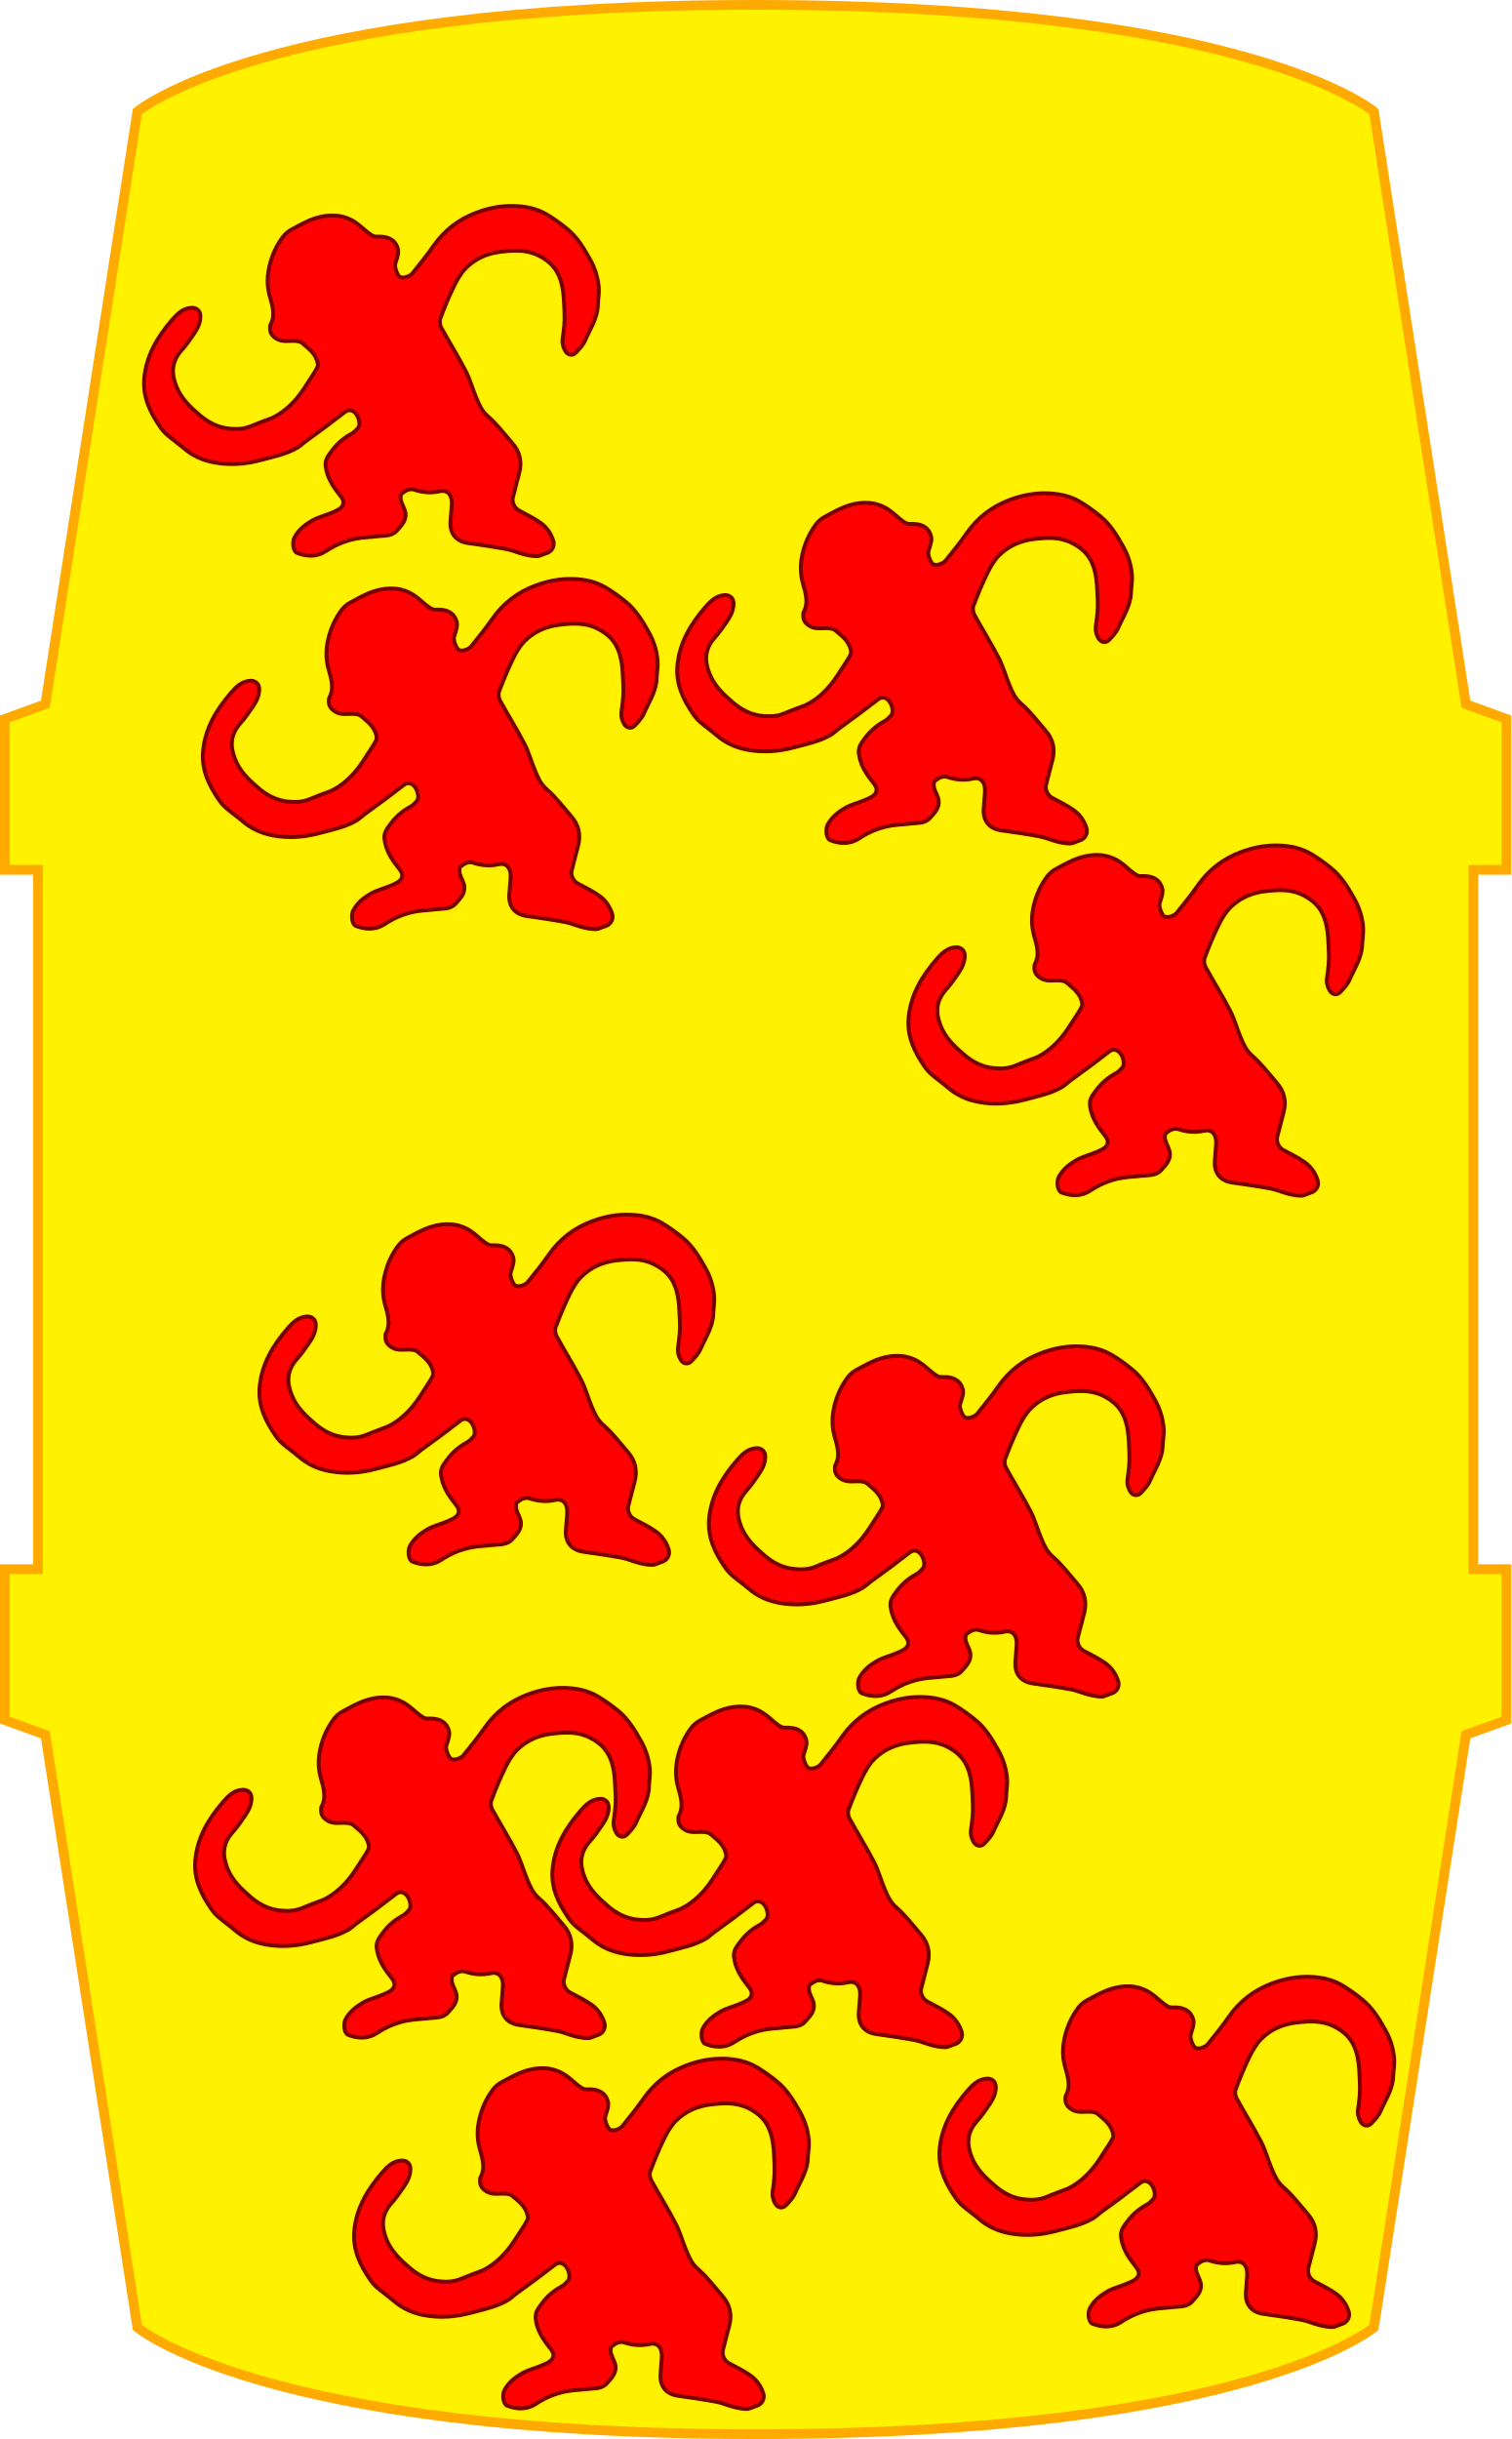
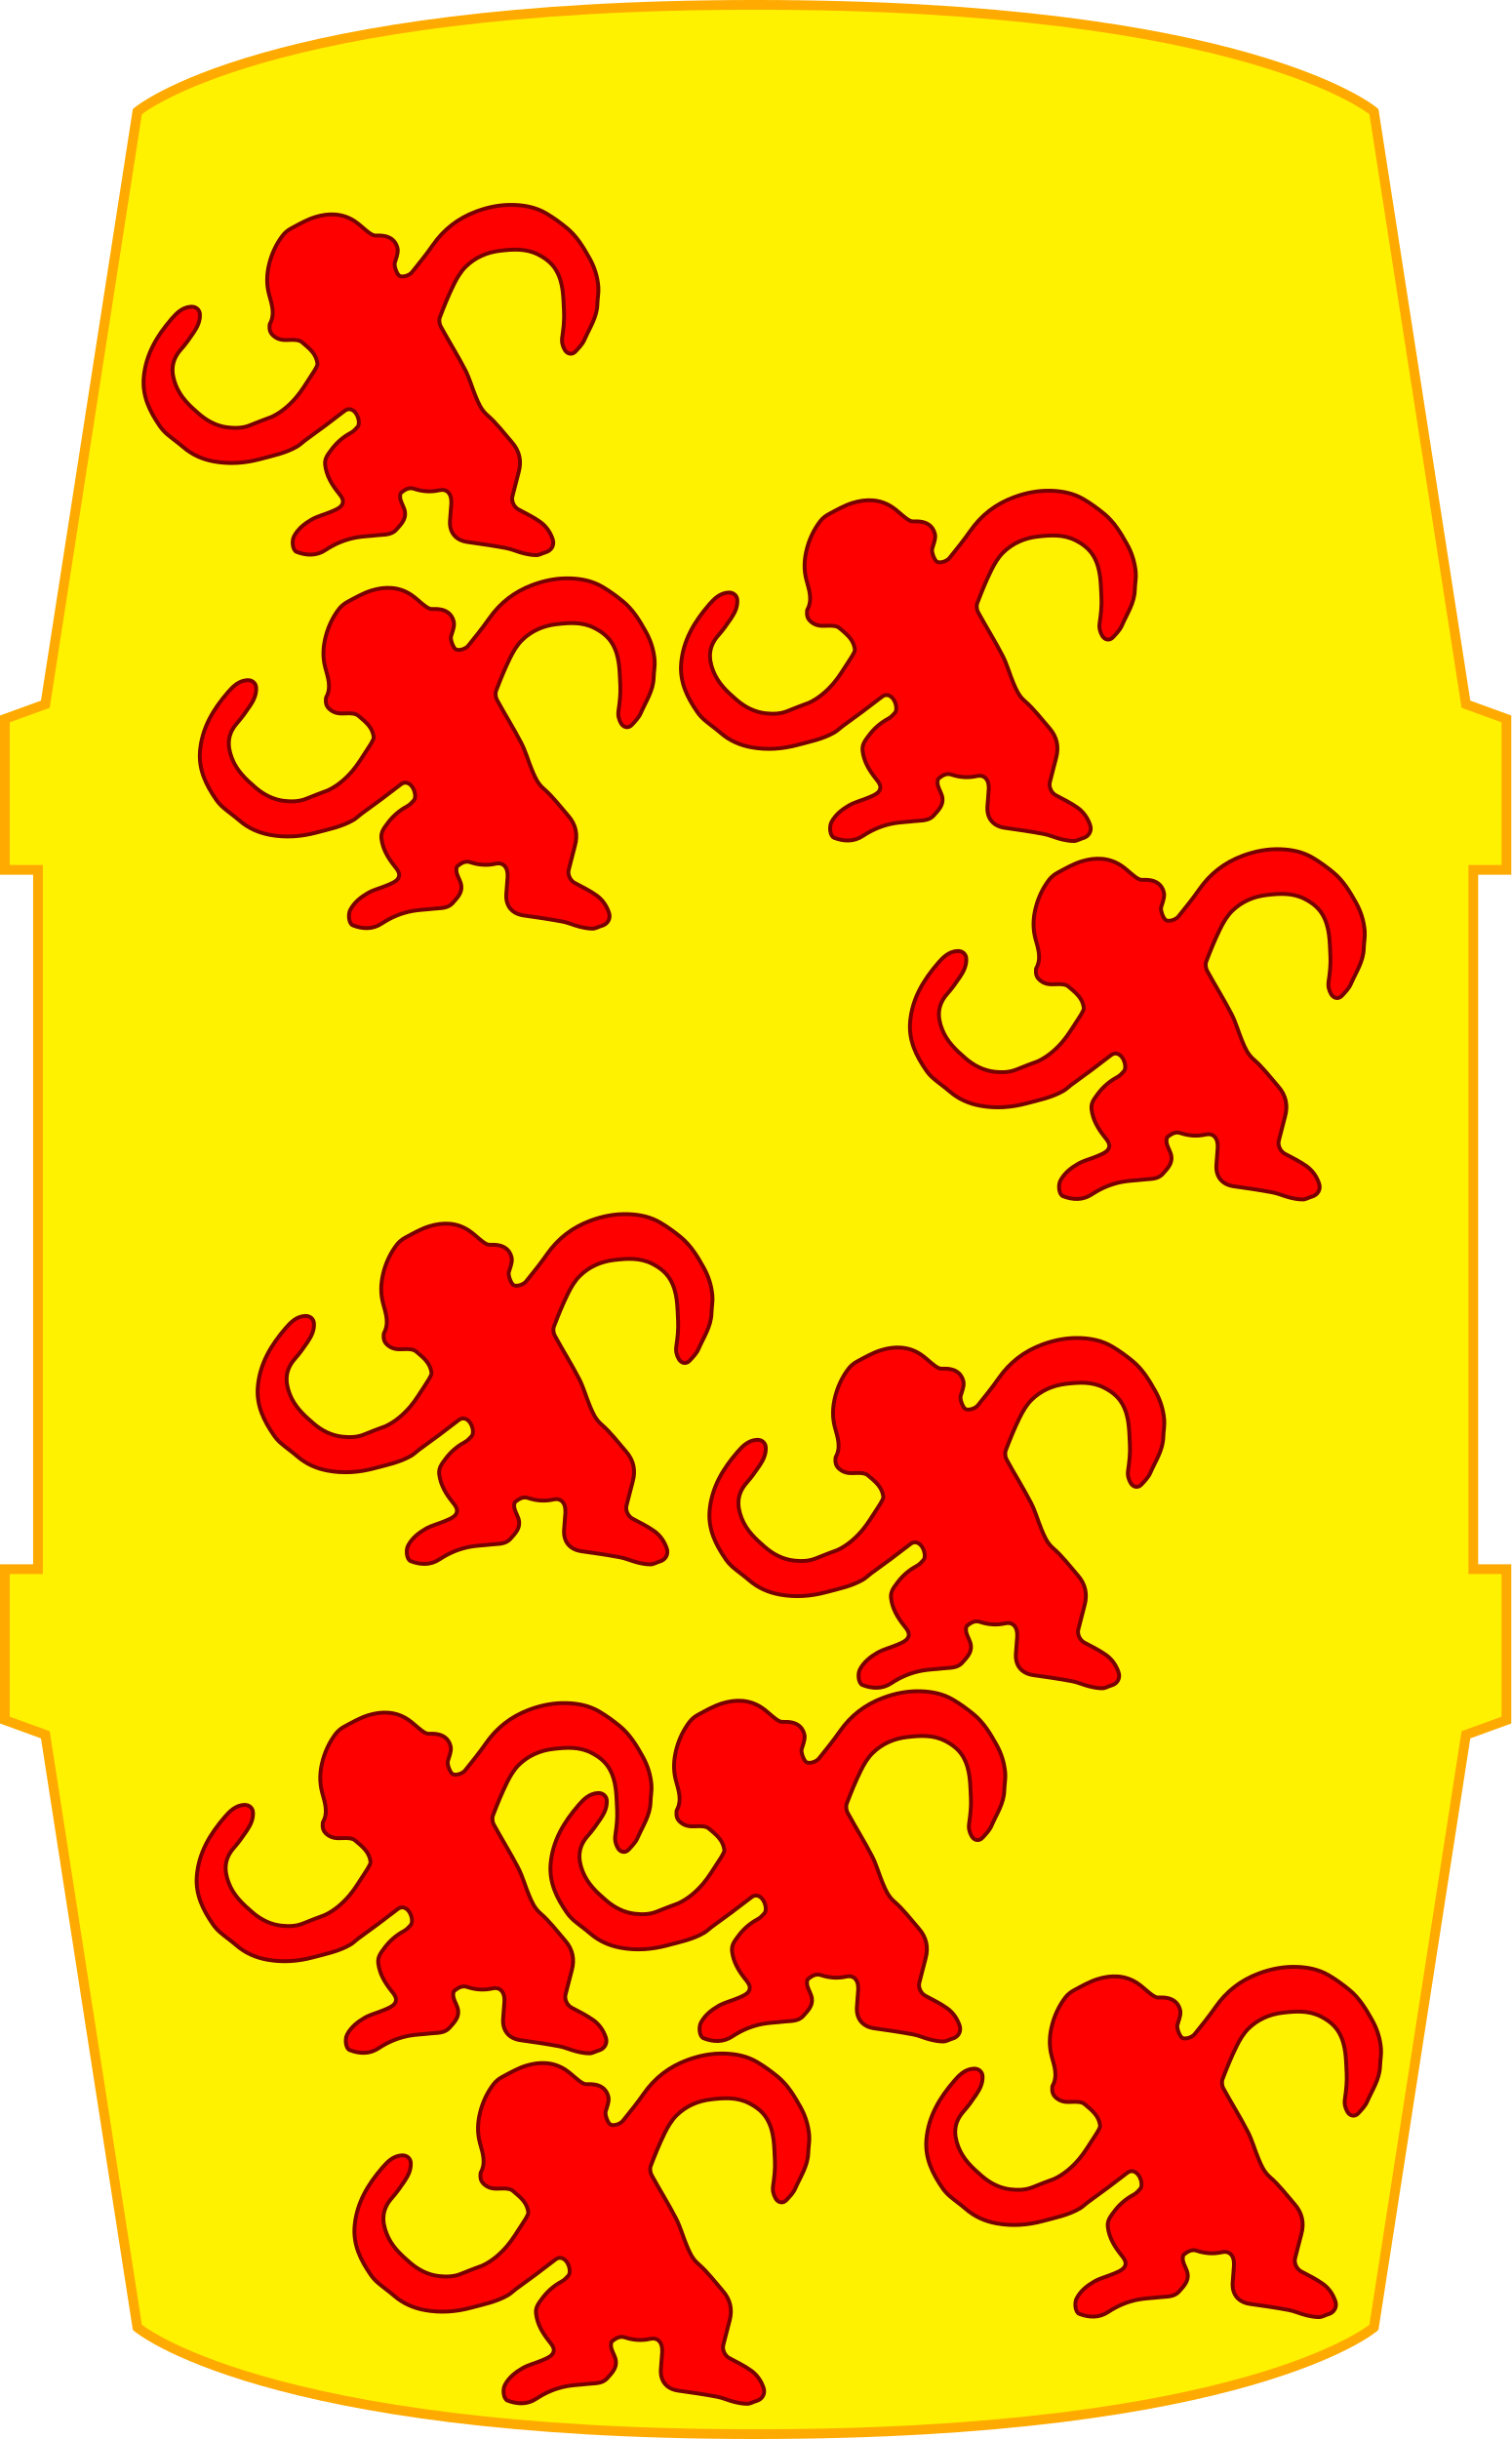
<svg xmlns="http://www.w3.org/2000/svg" viewBox="0 0 1554.198 2507.967">
  <defs>
    <path id="monkey" fill="#FF0000" stroke="#770000" stroke-width="4" d="M133.722,220.031c10.107-4.77,18.307-11.972,25.342-20.195 c5.798-6.776,10.334-14.642,15.308-22.105c2.24-3.361,4.466-6.79,6.126-10.449 c0.678-1.495,0.133-3.76-0.358-5.536c-2.319-8.395-9.225-13.42-15.265-18.615 c-2.792-2.401-8.242-2.518-12.419-2.31c-5.962,0.297-11.13,0.373-16.349-3.772 c-4.438-3.525-4.819-7.346-4.402-12.037c0.015-0.164,0.047-0.342,0.126-0.482 c5.848-10.377,1.904-20.637-0.779-30.701c-2.738-10.27-2.383-20.358,0.036-30.465 c2.585-10.803,7.16-20.821,13.855-29.675c2.286-3.023,5.503-5.7,8.854-7.49 c8.048-4.299,16.108-9.007,24.744-11.672c13.913-4.293,28.053-4.088,40.783,4.375 c4.943,3.285,9.155,7.65,13.926,11.221c2.116,1.584,4.822,3.462,7.208,3.394 c6.8-0.195,13.481,0.221,18.443,5.046c2.5,2.43,4.43,6.627,4.507,10.072 c0.098,4.349-1.918,8.758-3.097,13.12c-0.845,3.127,2.236,11.594,4.903,13.226 c2.791,1.708,9.885-0.033,12.942-3.838c7.305-9.092,14.684-18.166,21.335-27.733 c11.314-16.274,26.024-27.655,44.618-34.602 c12.693-4.742,25.469-7.214,39.026-6.755 c11.701,0.396,22.837,2.734,32.859,8.623 c7.435,4.369,14.496,9.522,21.173,14.998 c10.29,8.44,17.002,19.611,23.468,31.181 c5.169,9.25,8.129,18.829,9.039,29.053c0.526,5.914-0.795,11.97-0.949,17.971 c-0.354,13.759-8.164,24.828-13.326,36.798 c-1.928,4.47-5.685,8.275-9.073,11.956c-3.559,3.867-8.631,2.85-11.178-1.647 c-2.333-4.117-3.298-8.123-2.549-13.116c1.304-8.691,2.288-17.609,1.817-26.346 c-0.772-14.318-0.403-29.047-8.009-42.123 c-4.37-7.513-10.978-12.497-18.608-16.375 c-12.514-6.361-25.685-5.453-38.981-3.911 c-13.636,1.582-25.777,6.91-35.439,16.38 c-5.224,5.121-9.165,11.925-12.434,18.583 c-5.356,10.907-9.953,22.216-14.265,33.586c-1.003,2.644-0.495,6.719,0.899,9.273 c8.174,14.979,17.285,29.461,25.124,44.605 c4.578,8.844,7.154,18.702,11.049,27.927 c2.891,6.848,5.576,13.398,11.863,18.824 c9.412,8.122,17.015,18.362,25.253,27.817c7.8,8.953,10.049,19.215,6.895,30.725 c-2.26,8.245-4.187,16.581-6.413,24.836c-1.317,4.883,1.637,11.076,6.164,13.487 c7.607,4.05,15.444,7.859,22.426,12.833 c6.101,4.346,10.46,10.703,12.877,17.985 c1.971,5.937-1.472,11.642-7.436,13.251c-3.154,0.851-6.207,2.89-9.315,2.91 c-4.614,0.03-9.319-0.927-13.835-2.061c-5.88-1.476-11.504-4.129-17.432-5.227 c-13.145-2.435-26.389-4.371-39.634-6.218 c-11.907-1.661-18.69-9.534-18.011-21.694c0.336-6.02,1.055-12.019,1.372-18.04 c0.536-10.168-4.743-15.262-12.363-13.508 c-8.836,2.034-17.501,1.33-26.064-1.529c-5.236-1.749-9.476,1.103-13.124,3.978 c-1.344,1.059-1.38,4.847-0.789,7.064c1.174,4.407,4.038,8.466,4.68,12.89 c1.112,7.66-4.327,12.95-8.88,18.083c-5.296,5.97-13.083,4.979-20.089,5.836 c-7.088,0.868-14.293,1.006-21.294,2.294 c-11.362,2.089-21.821,6.468-31.575,12.941c-9.232,6.127-19.564,5.745-29.619,1.835 c-4.168-1.621-5.152-11.267-2.673-15.948c4.146-7.829,10.864-13.067,18.096-17.254 c6.162-3.568,13.43-5.173,20.035-8.046c3.821-1.662,8.367-3.313,10.686-6.397 c3.833-5.096-0.507-9.705-3.592-13.638 c-6.58-8.39-11.848-17.109-13.178-28.104c-0.803-6.641,2.934-10.897,6.113-15.277 c5.35-7.37,12.158-13.364,20.343-17.746c2.649-1.419,4.904-3.807,6.921-6.116 c2.681-3.07,1.008-11.713-3.332-15.796c-2.792-2.626-6.455-3.385-9.943-0.754 c-6.784,5.118-13.48,10.354-20.292,15.435 c-6.821,5.087-13.759,10.017-20.604,15.074c-2.719,2.009-5.121,4.52-8.015,6.208 c-11.791,6.877-25.067,9.455-38.056,12.939 c-15.683,4.207-31.486,5.337-47.428,2.445 c-11.765-2.134-22.486-6.806-31.675-14.777 c-5.338-4.631-11.2-8.654-16.566-13.254c-2.788-2.391-5.343-5.211-7.432-8.232 C8.425,214.512,0.584,198.644,2.215,179.517 c2.029-23.79,13.738-43.107,28.751-60.45 c4.888-5.646,10.862-11.827,19.799-12.347c4.937-0.288,8.93,2.855,9.171,7.797 c0.356,7.304-2.817,13.391-6.68,19.099c-3.983,5.886-8.129,11.735-12.831,17.045 c-9.84,11.113-10.677,22.788-5.363,36.44 c4.991,12.821,14.265,21.465,24.135,29.958 c8.647,7.44,18.515,12.57,29.905,13.827c7.733,0.853,15.524,0.669,22.998-2.521 C119.2,225.336,126.507,222.79,133.722,220.031z " />
  </defs>
  <path fill="#FFF200" stroke="#FFAA00" stroke-width="10" d="M777.099,2502.967c507.163,0,635.846-109.759,635.846-109.759 l94.62-609.353l41.633-15.139v-155.177h-34.063V894.428h34.063V739.251l-41.633-15.139 l-94.62-609.353c0,0-128.683-109.759-635.846-109.759S141.253,114.759,141.253,114.759 L46.633,724.112L5,739.251v155.177h34.063v719.112H5v155.177l41.633,15.139 l94.62,609.353C141.253,2393.208,269.936,2502.967,777.099,2502.967z " />
-   <use x="964.08" y="2030.667" href="#monkey" />
-   <use x="264.763" y="1246.995" href="#monkey" />
-   <use x="206.586" y="593.306" href="#monkey" />
-   <use x="362.078" y="2114.882" href="#monkey" />
-   <use x="694.423" y="505.199" href="#monkey" />
-   <use x="198.619" y="1733.618" href="#monkey" />
-   <use x="727.013" y="1382.399" href="#monkey" />
-   <use x="566.018" y="1742.962" href="#monkey" />
-   <use x="932.146" y="867.348" href="#monkey" />
-   <use x="146.107" y="209.766" href="#monkey" />
+   <use x="950.511" y="2020.471" href="#monkey" />
+   <use x="262.94" y="1246.464" href="#monkey" />
+   <use x="203.499" y="592.724" href="#monkey" />
+   <use x="362.483" y="2109.609" href="#monkey" />
+   <use x="698.312" y="502.62" href="#monkey" />
+   <use x="200.235" y="1749.252" href="#monkey" />
+   <use x="727.574" y="1373.851" href="#monkey" />
+   <use x="564.073" y="1737.056" href="#monkey" />
+   <use x="933.77" y="871.213" href="#monkey" />
+   <use x="145.622" y="208.69" href="#monkey" />
</svg>
